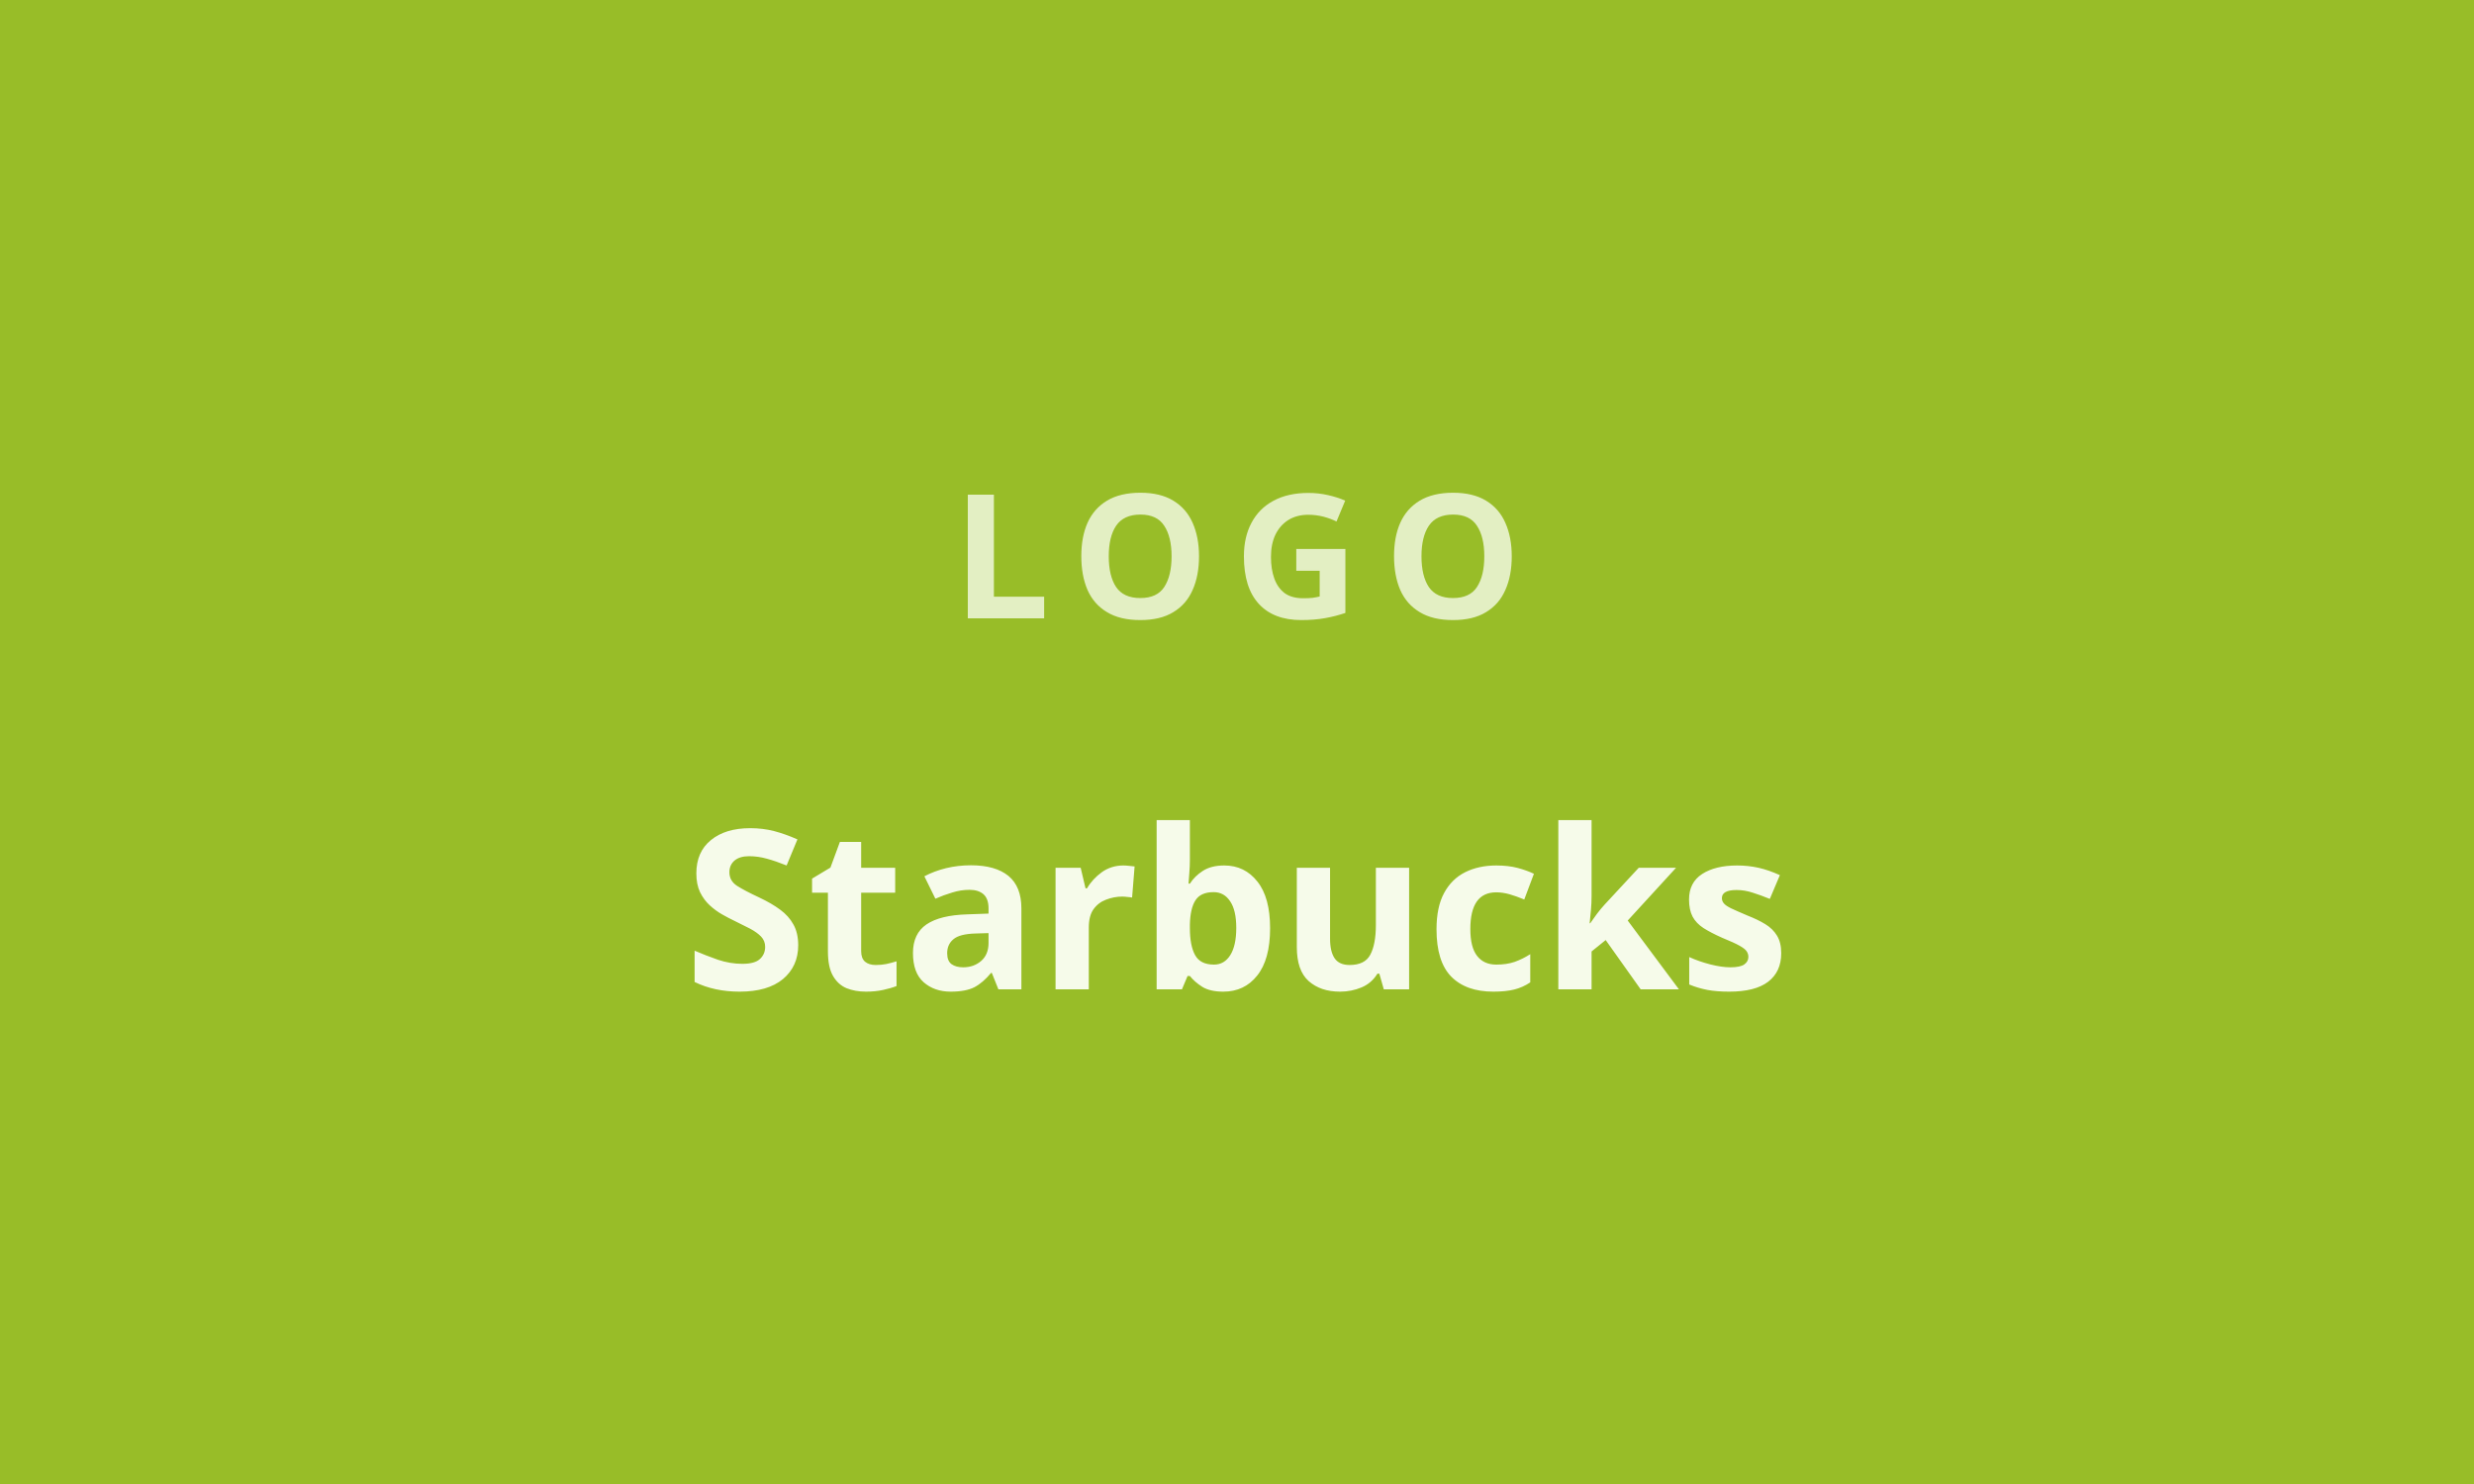
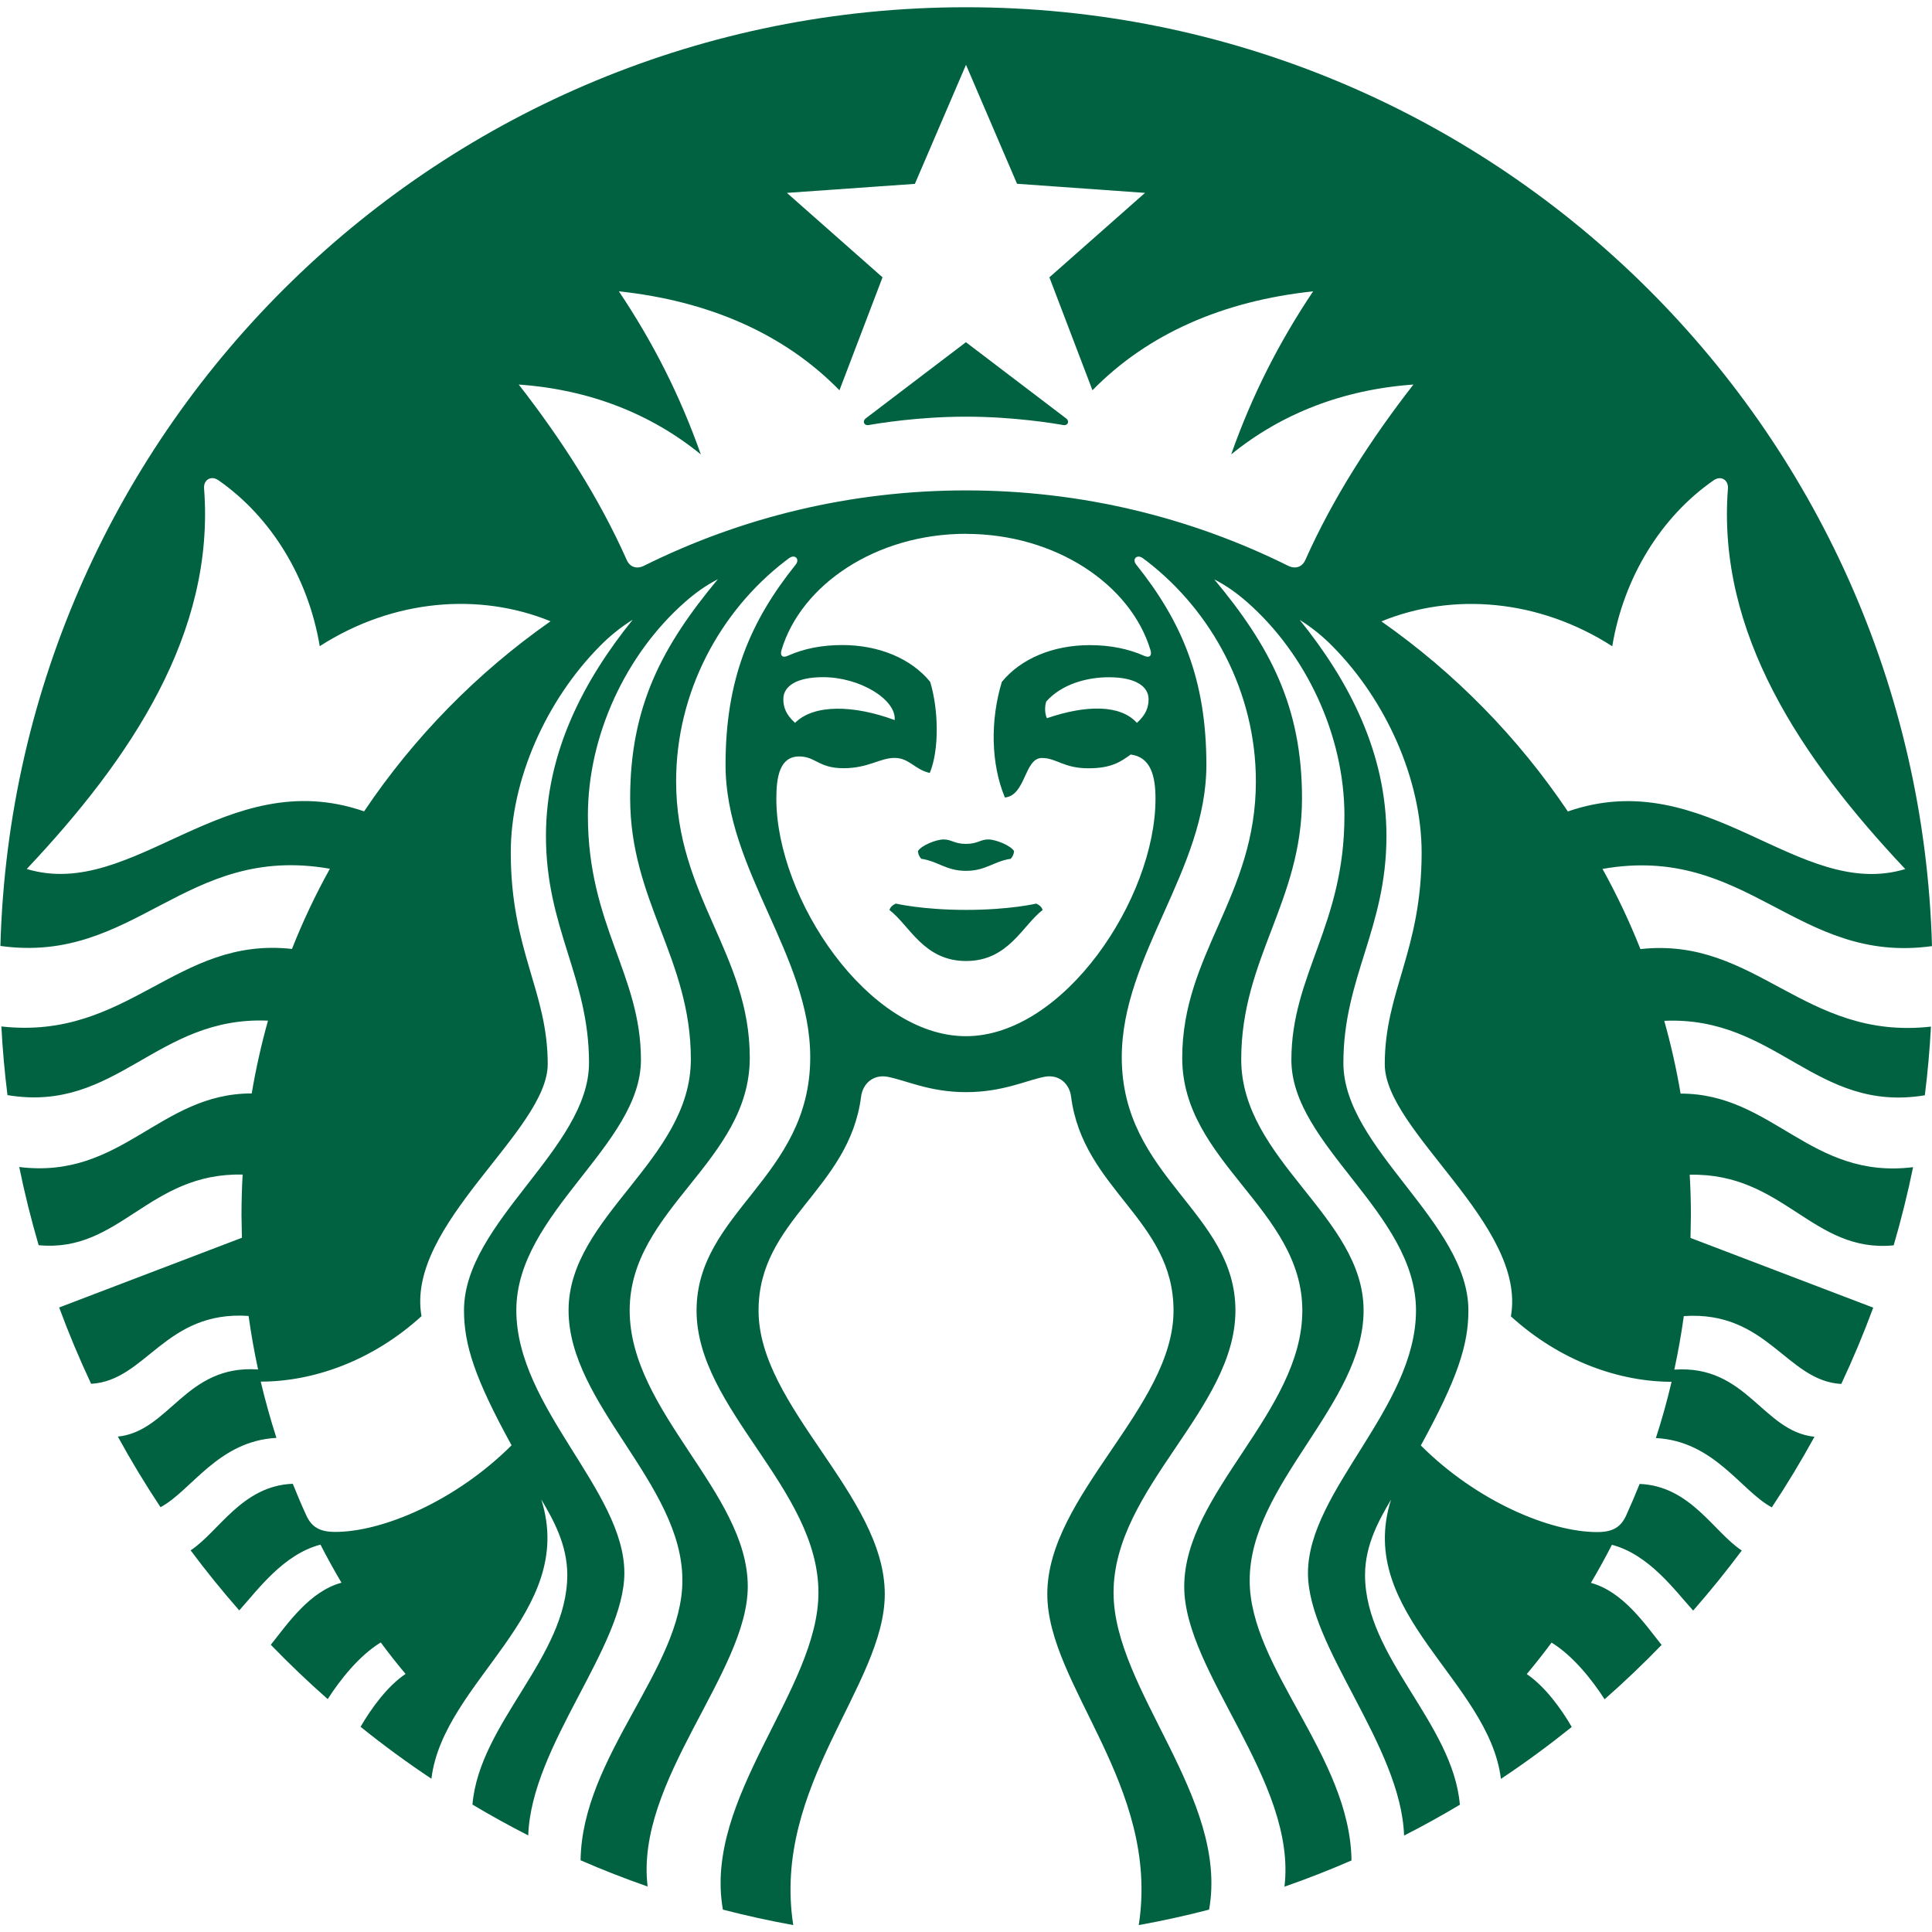
- <svg xmlns="http://www.w3.org/2000/svg" viewBox="0 0 200 120" preserveAspectRatio="xMidYMid slice">
-   <rect width="200" height="120" fill="hsl(75 65% 45%)" />
-   <text x="100" y="50" text-anchor="middle" font-family="system-ui, sans-serif" font-size="14" font-weight="800" fill="hsl(75 65% 95%)" letter-spacing="2" opacity="0.8">LOGO</text>
-   <text x="100" y="80" text-anchor="middle" font-family="system-ui, sans-serif" font-size="18" font-weight="800" fill="hsl(75 65% 95%)">Starbucks</text>
+ <svg xmlns="http://www.w3.org/2000/svg" fill="#006241" role="img" viewBox="0 0 24 24">
+   <path d="M13.207 5.28c-.105-.019-.613-.104-1.207-.104s-1.102.085-1.207.104c-.06.011-.084-.048-.038-.083.042-.031 1.244-.946 1.244-.946l1.244.946c.047.034.024.094-.036.083zm-2.078 5.945s-.064.023-.08.079c.252.194.426.634.952.634s.7-.441.951-.634c-.016-.056-.08-.079-.08-.079s-.329.078-.871.078c-.542 0-.871-.078-.871-.078zM12 10.483c-.146 0-.178-.055-.278-.055-.095 0-.279.076-.319.145a.154.154 0 00.041.095c.213.032.309.15.556.15.247 0 .343-.118.556-.15a.158.158 0 00.041-.095c-.04-.069-.224-.144-.319-.145-.1-.001-.132.055-.278.055zm11.987 2.27a11.964 11.964 0 01-.076.853c-1.359.225-1.845-.986-3.237-.925.083.295.151.596.203.904 1.148-.001 1.611 1.072 2.888.914-.067.328-.148.652-.241.971-1.01.099-1.366-.904-2.534-.877.01.166.015.335.015.504l-.005.281 2.27.866a12.04 12.04 0 01-.397.948c-.682-.038-.917-.913-1.956-.843a9.088 9.088 0 01-.118.665c.901-.063 1.095.767 1.741.834a12.232 12.232 0 01-.53.877c-.383-.205-.714-.823-1.44-.861a8.604 8.604 0 00.195-.699c-.643 0-1.379-.251-1.996-.813.2-1.139-1.567-2.298-1.567-3.132 0-.906.458-1.407.458-2.628 0-.906-.44-1.889-1.104-2.561a2.217 2.217 0 00-.411-.331c.61.755 1.078 1.649 1.078 2.686 0 1.15-.535 1.757-.535 2.819 0 1.061 1.553 1.98 1.553 3.074 0 .43-.138.851-.591 1.677.697.696 1.605 1.076 2.191 1.076.19 0 .292-.058.36-.207a9.092 9.092 0 00.167-.391c.631.025.92.598 1.269.827-.192.257-.393.506-.604.746-.234-.259-.549-.695-1.009-.817a9.209 9.209 0 01-.261.473c.397.108.668.508.878.771a12.13 12.13 0 01-.708.675c-.153-.238-.392-.541-.659-.704a8.364 8.364 0 01-.308.391c.227.154.428.431.559.657-.283.227-.576.443-.88.645-.15-1.219-1.814-2.055-1.365-3.469-.147.249-.323.561-.323.936 0 1.024 1.091 1.837 1.178 2.854-.226.135-.457.263-.693.383-.039-1.119-1.194-2.342-1.194-3.26 0-1.025 1.342-2.054 1.342-3.264 0-1.21-1.548-2.048-1.548-3.111 0-1.062.659-1.673.659-3.034 0-.997-.474-2.006-1.206-2.651-.13-.114-.257-.205-.411-.285.69.828 1.09 1.579 1.09 2.719 0 1.28-.755 1.991-.755 3.244 0 1.254 1.52 1.951 1.52 3.119 0 1.168-1.415 2.153-1.415 3.354 0 1.092 1.247 2.182 1.265 3.478a11.77 11.77 0 01-.833.326c.158-1.309-1.245-2.659-1.245-3.727 0-1.168 1.467-2.171 1.467-3.43 0-1.26-1.492-1.845-1.492-3.138 0-1.292.915-2.007.915-3.435 0-1.113-.549-2.114-1.352-2.734l-.051-.038c-.076-.056-.138.012-.084.078.568.71.872 1.427.872 2.489 0 1.306-1.051 2.367-1.051 3.632 0 1.493 1.412 1.92 1.412 3.146 0 1.225-1.514 2.205-1.514 3.505 0 1.206 1.433 2.545 1.187 3.937a11.665 11.665 0 01-.874.192c.269-1.733-1.136-2.978-1.136-4.112 0-1.228 1.568-2.322 1.568-3.522 0-1.132-1.125-1.501-1.273-2.659-.02-.158-.147-.275-.322-.246-.229.042-.521.192-.982.192-.46 0-.753-.151-.982-.192-.174-.029-.301.088-.322.246-.148 1.158-1.274 1.527-1.274 2.659 0 1.2 1.568 2.294 1.568 3.522 0 1.134-1.405 2.379-1.137 4.112a12.123 12.123 0 01-.874-.192c-.246-1.392 1.187-2.731 1.187-3.937 0-1.3-1.514-2.28-1.514-3.505 0-1.225 1.412-1.652 1.412-3.146 0-1.265-1.052-2.326-1.052-3.632 0-1.062.304-1.78.872-2.489.053-.067-.009-.134-.085-.078l-.05.038c-.802.619-1.351 1.619-1.351 2.732 0 1.428.915 2.143.915 3.435 0 1.292-1.492 1.878-1.492 3.138 0 1.259 1.467 2.262 1.467 3.43 0 1.068-1.403 2.418-1.244 3.727a11.899 11.899 0 01-.833-.326c.019-1.296 1.265-2.386 1.265-3.478 0-1.2-1.414-2.185-1.414-3.354 0-1.169 1.519-1.865 1.519-3.119 0-1.253-.754-1.964-.754-3.244 0-1.14.4-1.891 1.09-2.719-.154.08-.281.171-.41.285-.732.645-1.205 1.654-1.205 2.651 0 1.361.659 1.972.659 3.034 0 1.063-1.548 1.901-1.548 3.111 0 1.21 1.342 2.239 1.342 3.264 0 .918-1.156 2.142-1.194 3.26a11.875 11.875 0 01-.693-.383c.087-1.018 1.178-1.83 1.178-2.854 0-.375-.175-.687-.323-.936.449 1.415-1.216 2.25-1.365 3.469a12.12 12.12 0 01-.88-.645c.131-.226.331-.503.559-.657a7.913 7.913 0 01-.308-.391c-.268.163-.507.466-.659.704a12.246 12.246 0 01-.707-.675c.21-.263.481-.663.878-.771a9.043 9.043 0 01-.261-.473c-.461.121-.775.557-1.009.817a12.141 12.141 0 01-.604-.746c.349-.229.638-.803 1.269-.827.053.131.108.262.167.391.068.149.171.207.36.207.586 0 1.493-.38 2.191-1.076-.454-.826-.591-1.246-.591-1.677 0-1.094 1.553-2.012 1.553-3.074 0-1.062-.535-1.669-.535-2.819 0-1.036.468-1.931 1.078-2.686a2.217 2.217 0 00-.411.331c-.664.672-1.104 1.655-1.104 2.561 0 1.221.459 1.723.459 2.628 0 .834-1.768 1.994-1.568 3.132-.617.562-1.353.813-1.997.813a9.305 9.305 0 00.195.699c-.725.038-1.057.657-1.44.861a12.087 12.087 0 01-.53-.877c.645-.067.84-.897 1.742-.834a9.127 9.127 0 01-.118-.665c-1.038-.07-1.273.806-1.956.843a12.04 12.04 0 01-.397-.948l2.27-.866-.005-.281c0-.17.005-.338.014-.504-1.169-.027-1.525.976-2.534.877a12.106 12.106 0 01-.241-.971c1.277.158 1.74-.915 2.888-.914a8.748 8.748 0 01.202-.904c-1.392-.06-1.878 1.151-3.236.925a11.735 11.735 0 01-.076-.853c1.579.176 2.172-1.122 3.61-.963a8.43 8.43 0 01.471-.996c-1.803-.317-2.415 1.191-4.093.959C.181 5.28 5.484.09 12 .09S23.819 5.28 24 11.753c-1.679.232-2.291-1.276-4.093-.959.177.32.335.653.471.996 1.437-.159 2.03 1.14 3.609.963zm-17.147-5.035c-.884-.361-1.954-.278-2.868.309-.142-.85-.603-1.606-1.26-2.062-.091-.063-.185-.003-.177.102.139 1.797-.911 3.357-2.203 4.728 1.331.4 2.465-1.314 4.191-.716a9.036 9.036 0 012.317-2.362zM12 6.631c-1.114 0-2.048.63-2.292 1.445-.019.062.007.103.079.07.201-.09.428-.133.676-.133.455 0 .855.167 1.092.457.105.346.114.846-.005 1.132-.187-.042-.255-.187-.437-.187-.183 0-.325.128-.635.128-.31 0-.346-.146-.55-.146-.24 0-.284.247-.284.525 0 1.242 1.141 2.95 2.355 2.95 1.214 0 2.355-1.709 2.355-2.95 0-.279-.057-.517-.308-.549-.125.09-.24.171-.525.171-.31 0-.396-.128-.578-.128-.22 0-.198.465-.46.491-.174-.419-.183-.957-.038-1.436.237-.29.637-.457 1.092-.457.248 0 .477.044.676.133.072.032.098-.008.079-.07-.244-.814-1.177-1.445-2.292-1.445zm1.774 1.782c-.267 0-.581.082-.777.301-.02.06-.02.148.008.208.484-.166.912-.172 1.118.058.11-.1.145-.19.145-.294 0-.161-.164-.273-.494-.273zm-3.898.567c.234-.234.726-.224 1.238-.035.022-.255-.433-.533-.889-.533-.331 0-.494.112-.494.273 0 .104.035.195.145.294zm7.68-4.203c-.88.063-1.644.365-2.262.868.263-.744.596-1.395 1.018-2.026-1.12.119-2.057.529-2.741 1.229l-.535-1.403 1.188-1.049-1.59-.113L12 .805l-.635 1.479-1.59.112 1.188 1.049-.535 1.403c-.684-.7-1.621-1.11-2.74-1.229.422.631.755 1.282 1.018 2.026-.618-.504-1.382-.806-2.262-.868.528.679.996 1.402 1.342 2.18.039.088.123.116.214.071 1.205-.599 2.563-.936 4-.936 1.437 0 2.795.337 4.001.936.091.045.175.016.214-.071.347-.778.815-1.501 1.343-2.18zm1.921 5.303c1.726-.598 2.86 1.116 4.191.716-1.292-1.371-2.342-2.932-2.203-4.728.008-.105-.086-.165-.177-.102-.657.456-1.119 1.211-1.26 2.062-.914-.587-1.984-.671-2.868-.309a9.043 9.043 0 012.317 2.362z" />
</svg>
